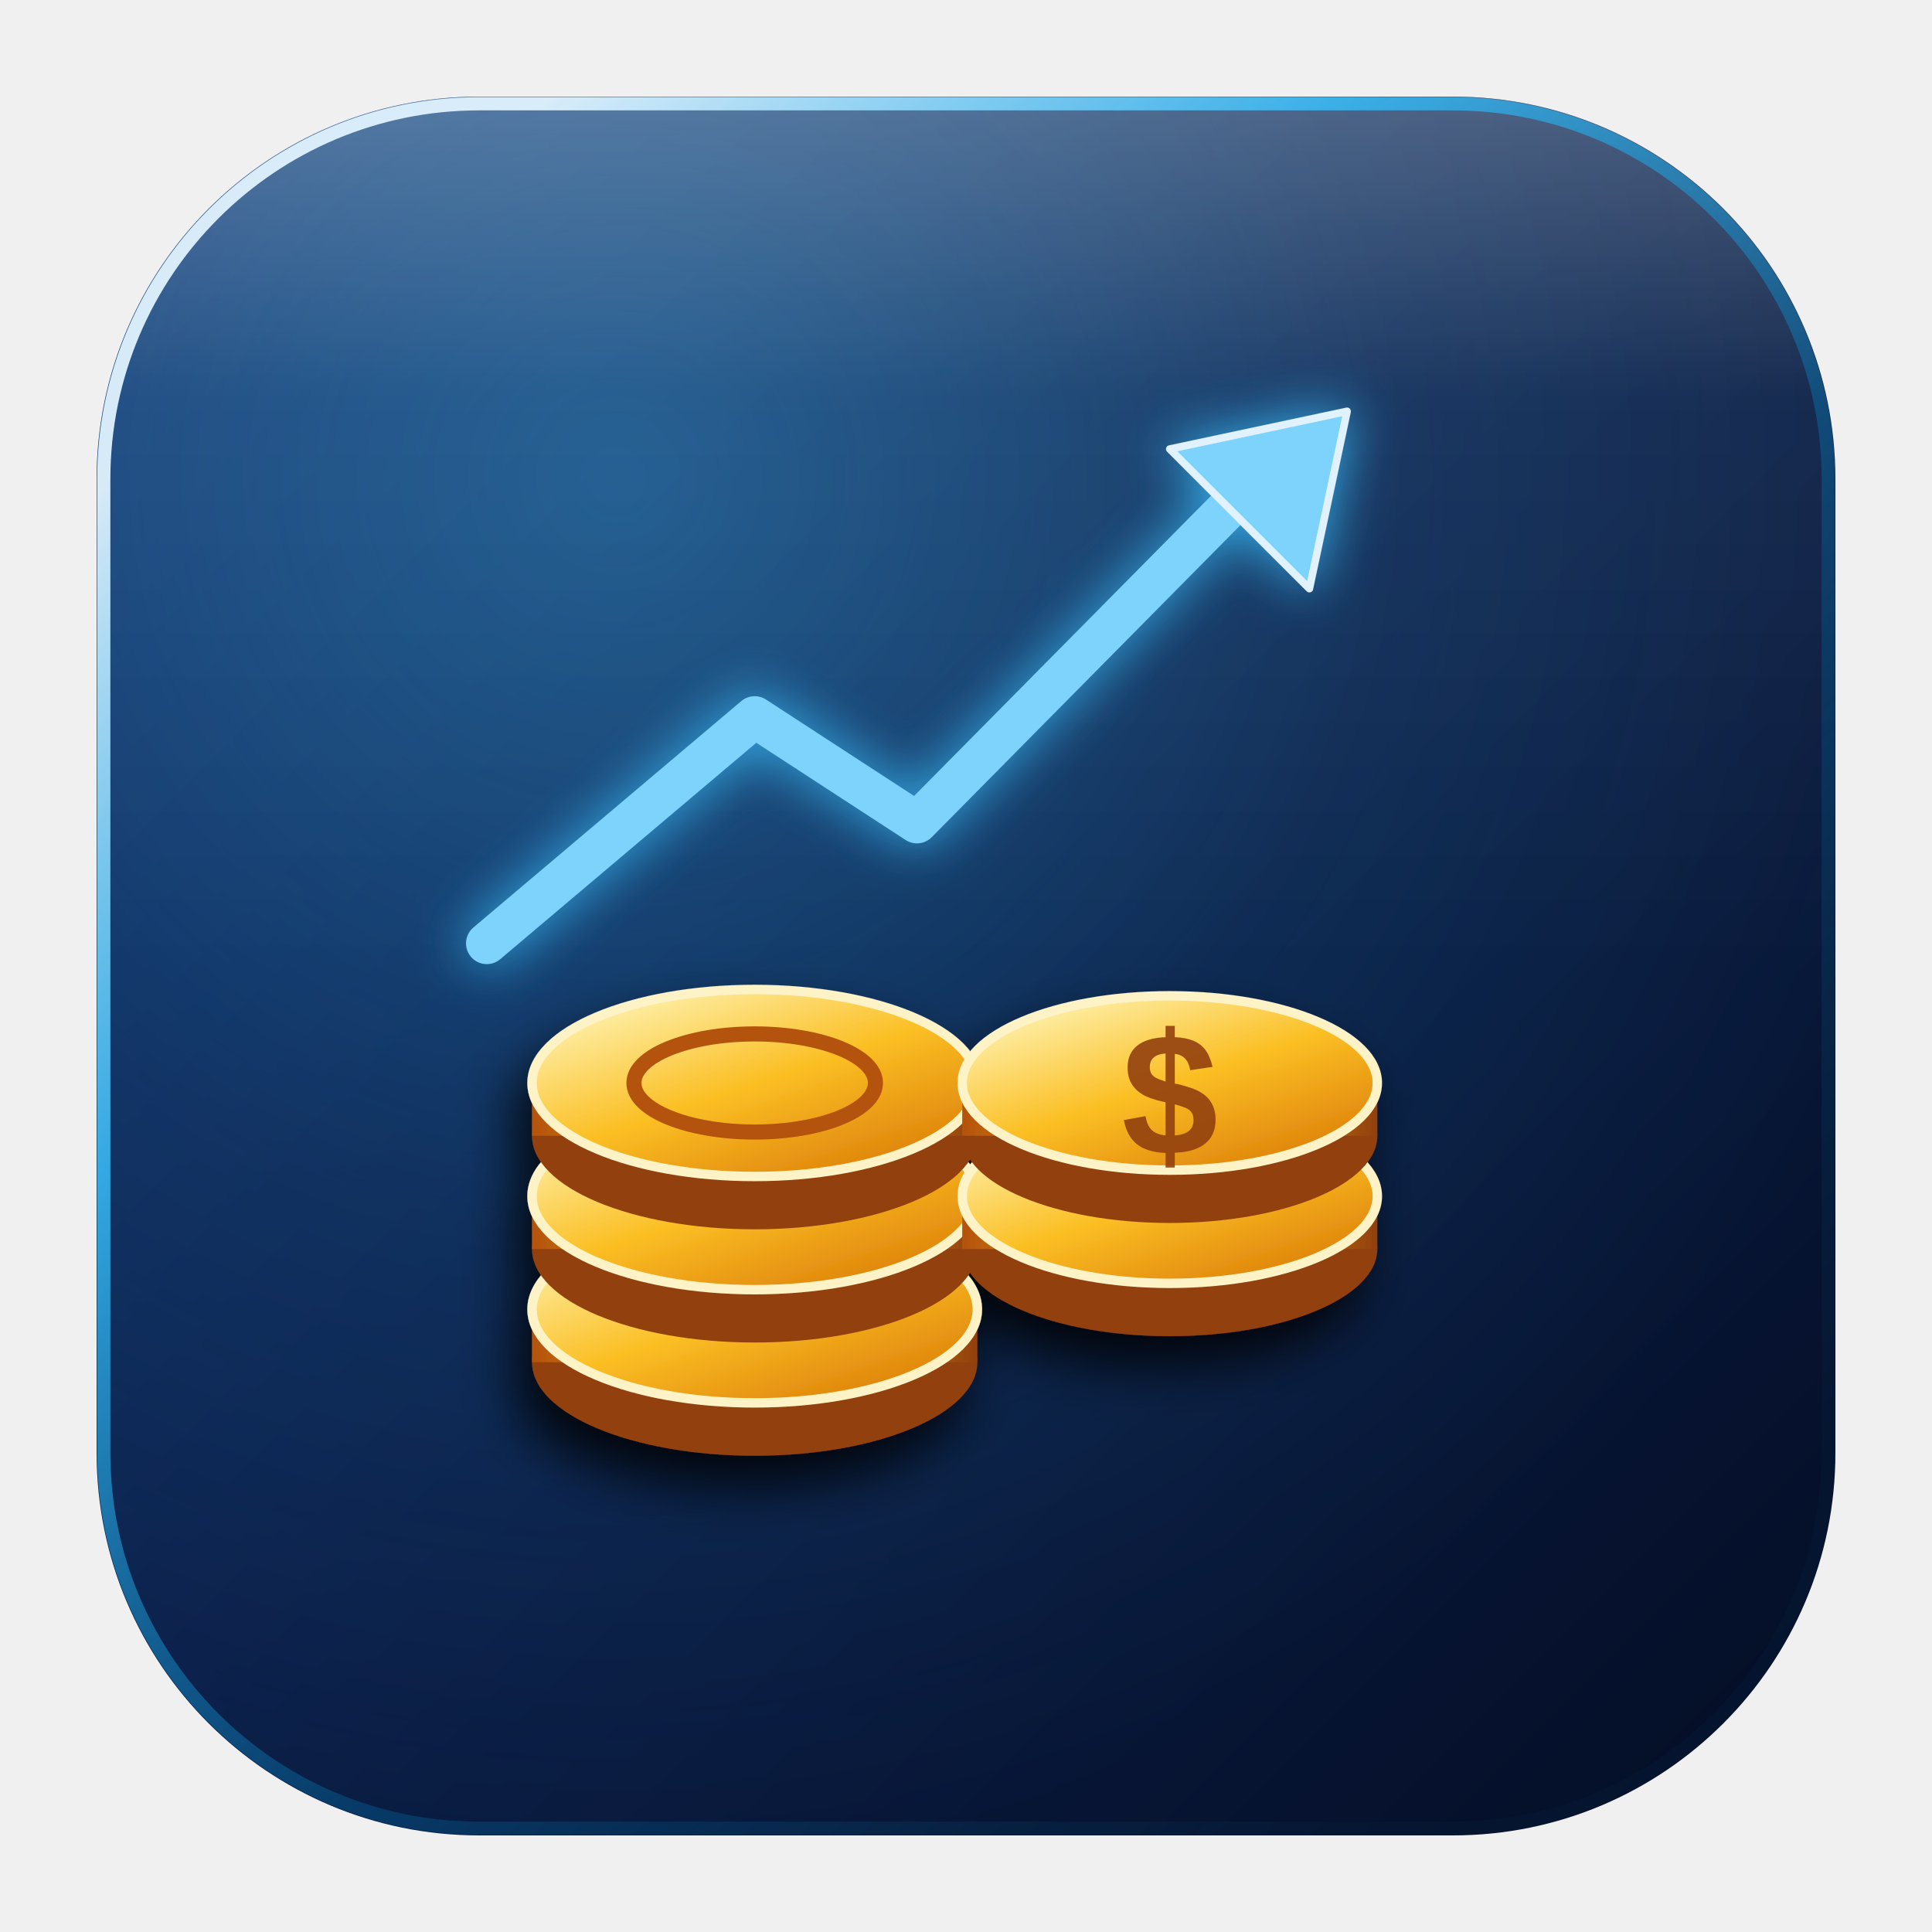
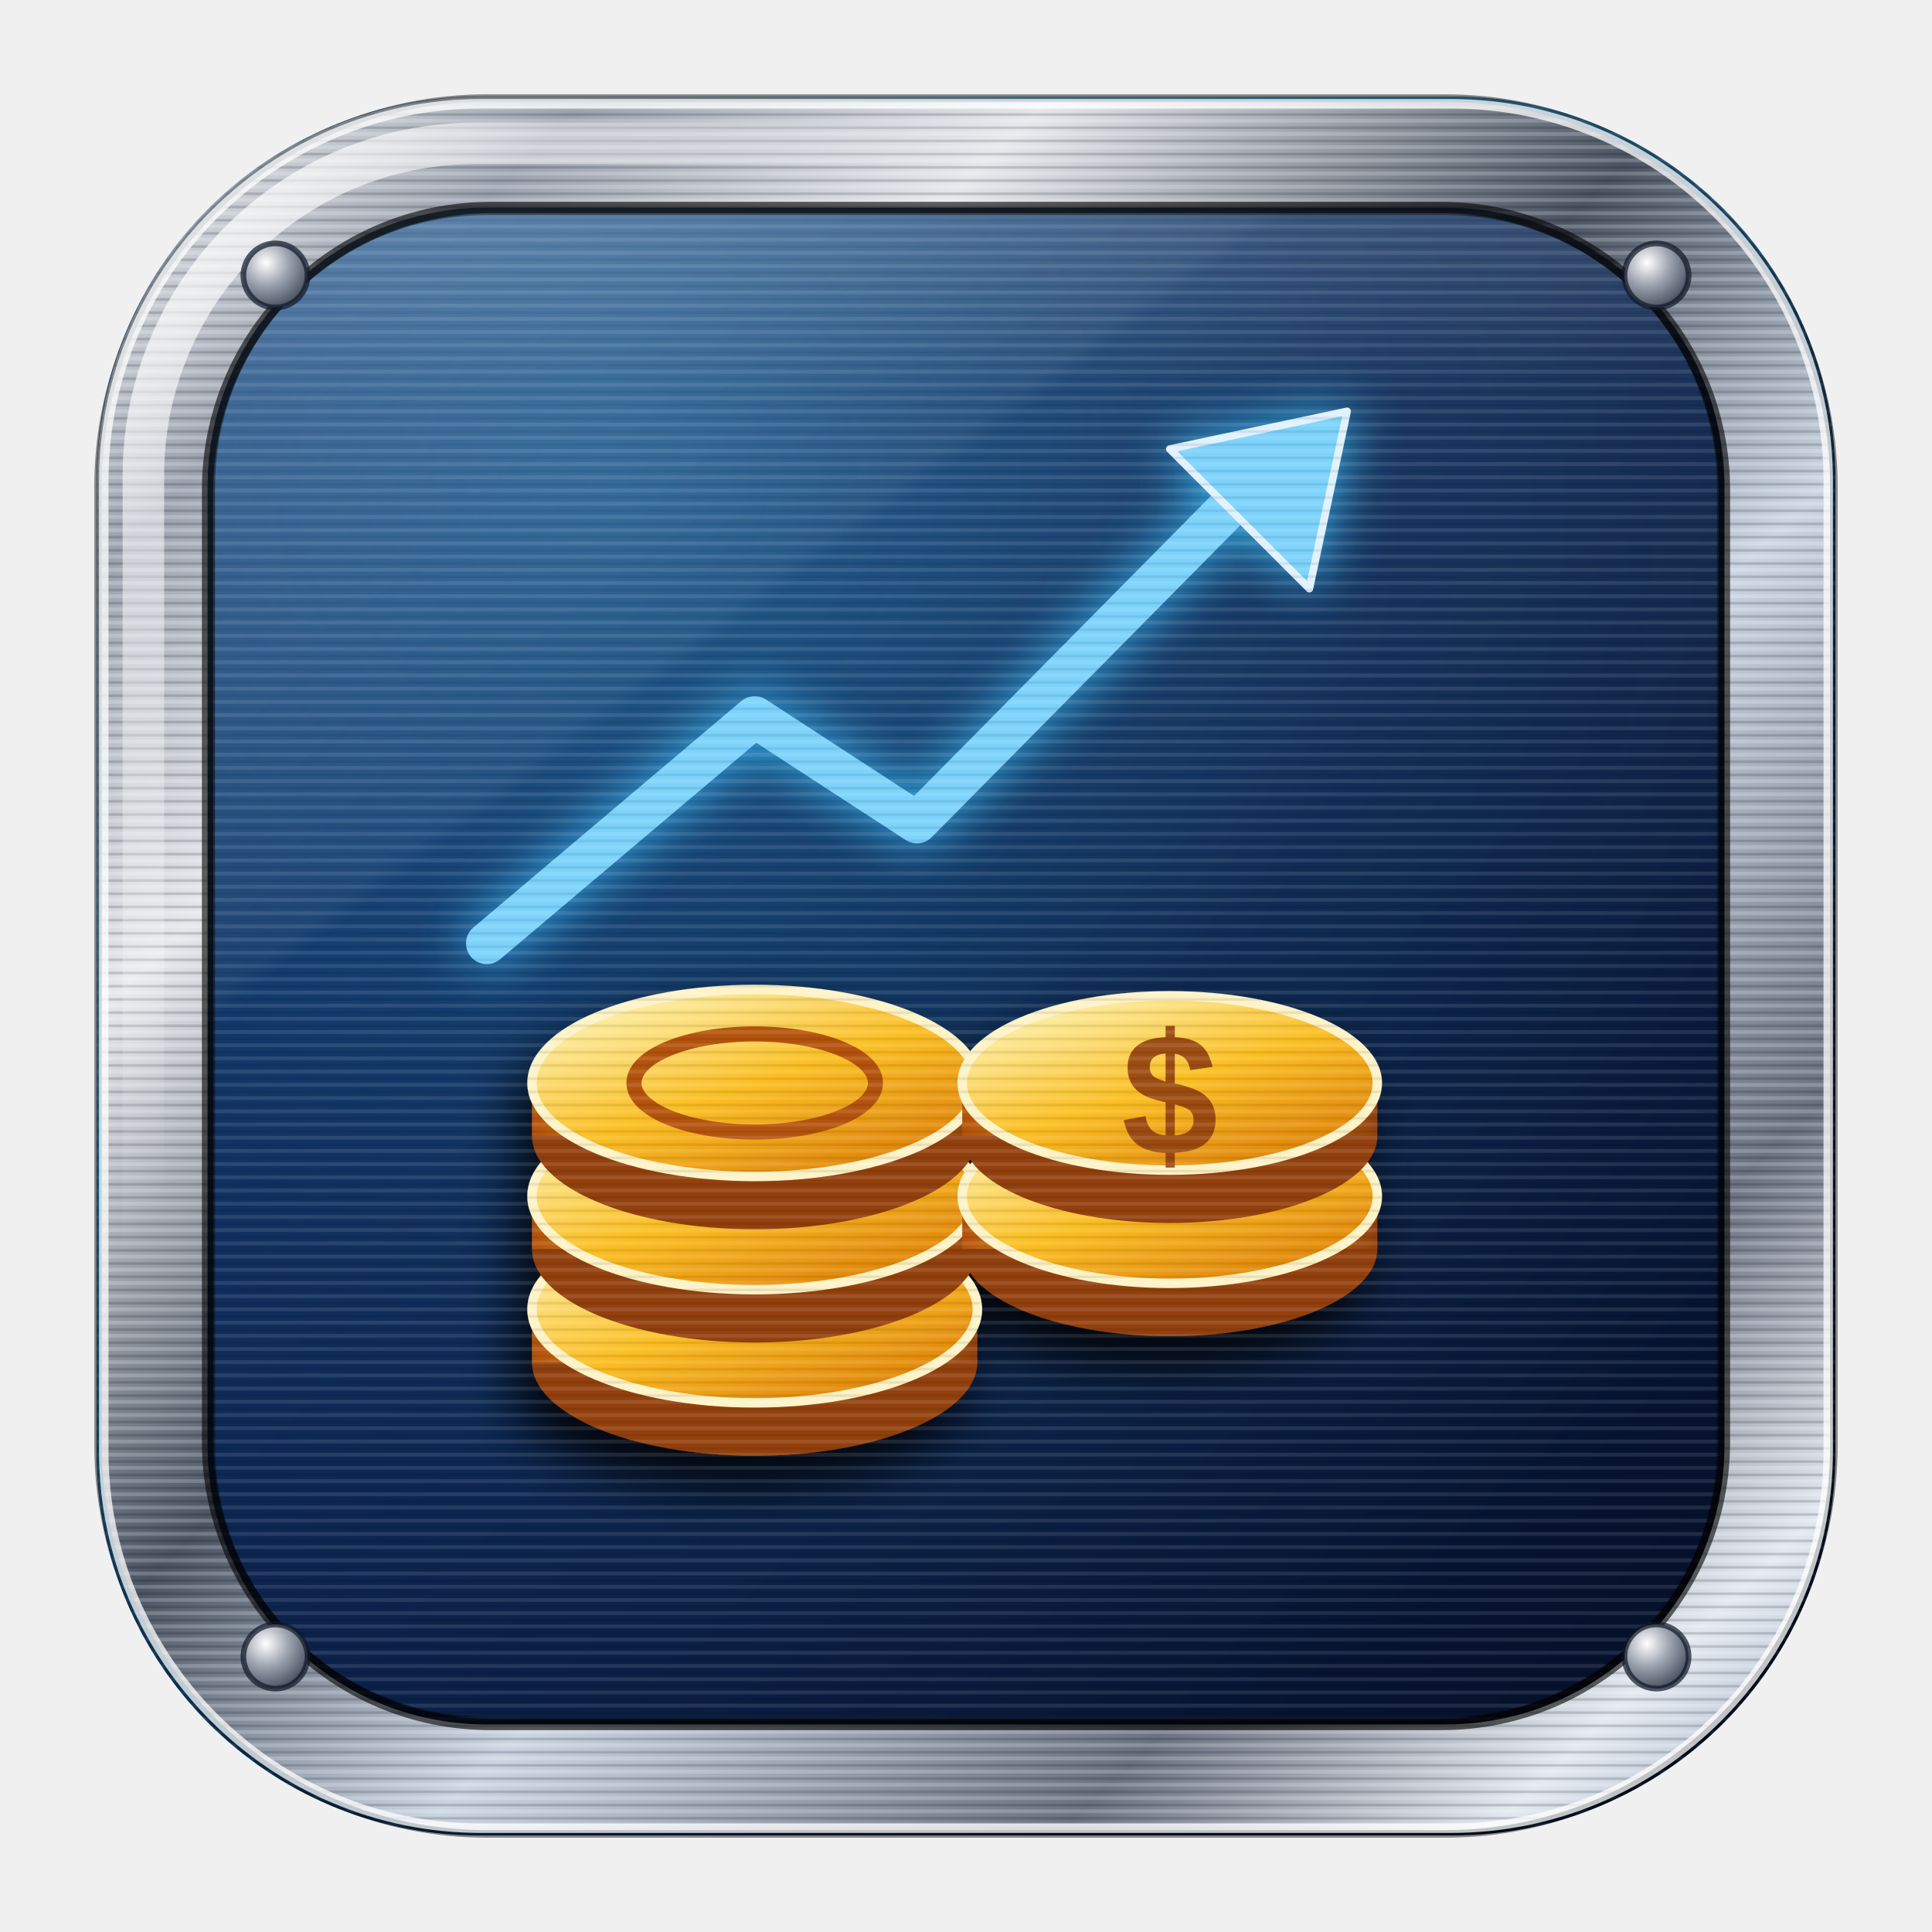
<svg xmlns="http://www.w3.org/2000/svg" viewBox="0 0 1024 1024" width="1024" height="1024">
  <defs>
    <filter id="fv-glow" x="-40%" y="-40%" width="180%" height="180%">
      <feDropShadow dx="0" dy="0" stdDeviation="14" flood-color="#38BDF8" flood-opacity="0.9" />
    </filter>
    <filter id="fv-sh" x="-20%" y="-20%" width="140%" height="140%">
      <feDropShadow dx="-8" dy="16" stdDeviation="14" flood-color="#000" flood-opacity="0.85" />
    </filter>
    <linearGradient id="fv-base" x1="0%" y1="0%" x2="100%" y2="100%">
      <stop offset="0%" stop-color="#12306B" />
      <stop offset="45%" stop-color="#0B1F4A" />
      <stop offset="100%" stop-color="#040D24" />
    </linearGradient>
    <radialGradient id="fv-bg" cx="30%" cy="22%" r="80%">
      <stop offset="0%" stop-color="#38BDF8" stop-opacity="0.34" />
      <stop offset="55%" stop-color="#38BDF8" stop-opacity="0.1" />
      <stop offset="100%" stop-color="#38BDF8" stop-opacity="0" />
    </radialGradient>
    <linearGradient id="fv-rim" x1="15%" y1="10%" x2="85%" y2="90%">
      <stop offset="0%" stop-color="#E0F2FE" stop-opacity="0.95" />
      <stop offset="28%" stop-color="#38BDF8" stop-opacity="0.85" />
      <stop offset="62%" stop-color="#0369A1" stop-opacity="0.4" />
      <stop offset="100%" stop-color="#082F49" stop-opacity="0.15" />
    </linearGradient>
    <linearGradient id="fv-spec" x1="0" y1="0" x2="0" y2="1">
      <stop offset="0%" stop-color="#fff" stop-opacity="0.26" />
      <stop offset="35%" stop-color="#fff" stop-opacity="0.05" />
      <stop offset="100%" stop-color="#fff" stop-opacity="0" />
    </linearGradient>
    <clipPath id="fv-clip">
      <rect x="51.2" y="51.2" width="921.6" height="921.6" rx="202.75" ry="202.75" />
    </clipPath>
    <linearGradient id="fv-top" x1="10%" y1="0%" x2="90%" y2="100%">
      <stop offset="0%" stop-color="#FEF9C3" />
      <stop offset="50%" stop-color="#FBBF24" />
      <stop offset="100%" stop-color="#D97706" />
    </linearGradient>
    <linearGradient id="fv-edge" x1="0" y1="0" x2="1" y2="0">
      <stop offset="0%" stop-color="#B45309" />
      <stop offset="50%" stop-color="#FBBF24" />
      <stop offset="100%" stop-color="#92400E" />
    </linearGradient>
  </defs>
  <g clip-path="url(#fv-clip)">
    <rect x="51.2" y="51.2" width="921.6" height="921.6" fill="url(#fv-base)" />
    <rect x="51.2" y="51.2" width="921.6" height="921.6" fill="url(#fv-bg)" />
    <rect x="51.2" y="51.2" width="921.6" height="460" fill="url(#fv-spec)" />
  </g>
  <rect x="55" y="55" width="914" height="914" rx="199" ry="199" fill="none" stroke="url(#fv-rim)" stroke-width="7" />
  <g filter="url(#fv-sh)">
    <ellipse cx="400" cy="722" rx="118" ry="49.56" fill="#92400E" />
    <rect x="282" y="694" width="236" height="28" fill="url(#fv-edge)" />
    <ellipse cx="400" cy="694" rx="118" ry="49.56" fill="url(#fv-top)" stroke="#FEF3C7" stroke-width="5" />
    <ellipse cx="400" cy="662" rx="118" ry="49.56" fill="#92400E" />
    <rect x="282" y="634" width="236" height="28" fill="url(#fv-edge)" />
    <ellipse cx="400" cy="634" rx="118" ry="49.56" fill="url(#fv-top)" stroke="#FEF3C7" stroke-width="5" />
    <ellipse cx="400" cy="602" rx="118" ry="49.56" fill="#92400E" />
    <rect x="282" y="574" width="236" height="28" fill="url(#fv-edge)" />
    <ellipse cx="400" cy="574" rx="118" ry="49.56" fill="url(#fv-top)" stroke="#FEF3C7" stroke-width="5" />
    <ellipse cx="620" cy="662" rx="110" ry="46.2" fill="#92400E" />
    <rect x="510" y="634" width="220" height="28" fill="url(#fv-edge)" />
    <ellipse cx="620" cy="634" rx="110" ry="46.2" fill="url(#fv-top)" stroke="#FEF3C7" stroke-width="5" />
    <ellipse cx="620" cy="602" rx="110" ry="46.2" fill="#92400E" />
    <rect x="510" y="574" width="220" height="28" fill="url(#fv-edge)" />
    <ellipse cx="620" cy="574" rx="110" ry="46.2" fill="url(#fv-top)" stroke="#FEF3C7" stroke-width="5" />
    <ellipse cx="400" cy="574" rx="64" ry="26" fill="none" stroke="#B45309" stroke-width="8" />
  </g>
  <g filter="url(#fv-glow)">
    <path d="M258 500 L400 380 L486 436 L670 250" fill="none" stroke="#7DD3FC" stroke-width="22" stroke-linecap="round" stroke-linejoin="round" />
    <path d="M620 238 L714 218 L694 312 Z" fill="#7DD3FC" stroke="#E0F2FE" stroke-width="4" stroke-linejoin="round" />
  </g>
  <text x="620" y="612" text-anchor="middle" font-family="system-ui,Arial" font-size="92" font-weight="900" fill="#92400E" opacity="0.9">$</text>
+   <defs>
+     <linearGradient id="mkm-aco" gradientUnits="userSpaceOnUse" x1="60" y1="40" x2="964" y2="984">
+       <stop offset="0" stop-color="#F8FAFC" />
+       <stop offset=".14" stop-color="#9CA3AF" />
+       <stop offset=".27" stop-color="#E5E7EB" />
+       <stop offset=".45" stop-color="#4B5563" />
+       <stop offset=".6" stop-color="#CBD5E1" />
+       <stop offset=".78" stop-color="#6B7280" />
+       <stop offset=".9" stop-color="#E2E8F0" />
+       <stop offset="1" stop-color="#94A3B8" />
+     </linearGradient>
+     <pattern id="mkm-escovado" width="1024" height="7" patternUnits="userSpaceOnUse">
+       <rect width="1024" height="7" fill="#fff" fill-opacity="0" />
+       <rect y="0" width="1024" height="2" fill="#fff" fill-opacity=".20" />
+       <rect y="4" width="1024" height="1.4" fill="#000" fill-opacity=".16" />
+     </pattern>
+     <linearGradient id="mkm-brilho" gradientUnits="userSpaceOnUse" x1="80" y1="60" x2="620" y2="520">
+       <stop offset="0" stop-color="#fff" stop-opacity=".95" />
+       <stop offset=".55" stop-color="#fff" stop-opacity=".0" />
+     </linearGradient>
+     <linearGradient id="mkm-reflexo" gradientUnits="userSpaceOnUse" x1="100" y1="100" x2="700" y2="900">
+       <stop offset="0" stop-color="#fff" stop-opacity=".16" />
+       <stop offset=".35" stop-color="#fff" stop-opacity=".04" />
+       <stop offset=".36" stop-color="#fff" stop-opacity="0" />
+     </linearGradient>
+     <clipPath id="mkm-placa">
+       <rect x="51.2" y="51.2" width="921.6" height="921.6" rx="202.75" ry="202.75" />
+     </clipPath>
+     <radialGradient id="mkm-parafuso" cx=".35" cy=".3" r=".8">
+       <stop offset="0" stop-color="#fff" />
+       <stop offset=".45" stop-color="#9CA3AF" />
+       <stop offset="1" stop-color="#374151" />
+     </radialGradient>
+   </defs>
+   <g clip-path="url(#mkm-placa)">
+     <rect x="51.2" y="51.2" width="921.6" height="921.6" fill="url(#mkm-escovado)" opacity=".5" />
+     <rect x="51.2" y="51.2" width="921.6" height="921.6" fill="url(#mkm-reflexo)" />
+   </g>
+   <rect x="82" y="82" width="860" height="860" rx="176" ry="176" fill="none" stroke="#000" stroke-opacity=".45" stroke-width="64" />
+   <rect x="82" y="82" width="860" height="860" rx="176" ry="176" fill="none" stroke="url(#mkm-aco)" stroke-width="56" />
+   <rect x="82" y="82" width="860" height="860" rx="176" ry="176" fill="none" stroke="url(#mkm-escovado)" stroke-width="56" />
+   <rect x="55" y="55" width="914" height="914" rx="200" ry="200" fill="none" stroke="#fff" stroke-opacity=".75" stroke-width="5" />
+   <rect x="110" y="110" width="804" height="804" rx="150" ry="150" fill="none" stroke="#000" stroke-opacity=".6" stroke-width="6" />
+   <rect x="82" y="82" width="860" height="860" rx="176" ry="176" fill="none" stroke="url(#mkm-brilho)" stroke-width="22" transform="translate(-6 -6)" opacity=".9" />
+   <g stroke="#111827" stroke-opacity=".7" stroke-width="3">
+     <circle cx="146" cy="146" r="17" fill="url(#mkm-parafuso)" />
+     <circle cx="878" cy="146" r="17" fill="url(#mkm-parafuso)" />
+     <circle cx="146" cy="878" r="17" fill="url(#mkm-parafuso)" />
+     <circle cx="878" cy="878" r="17" fill="url(#mkm-parafuso)" />
+   </g>
</svg>
